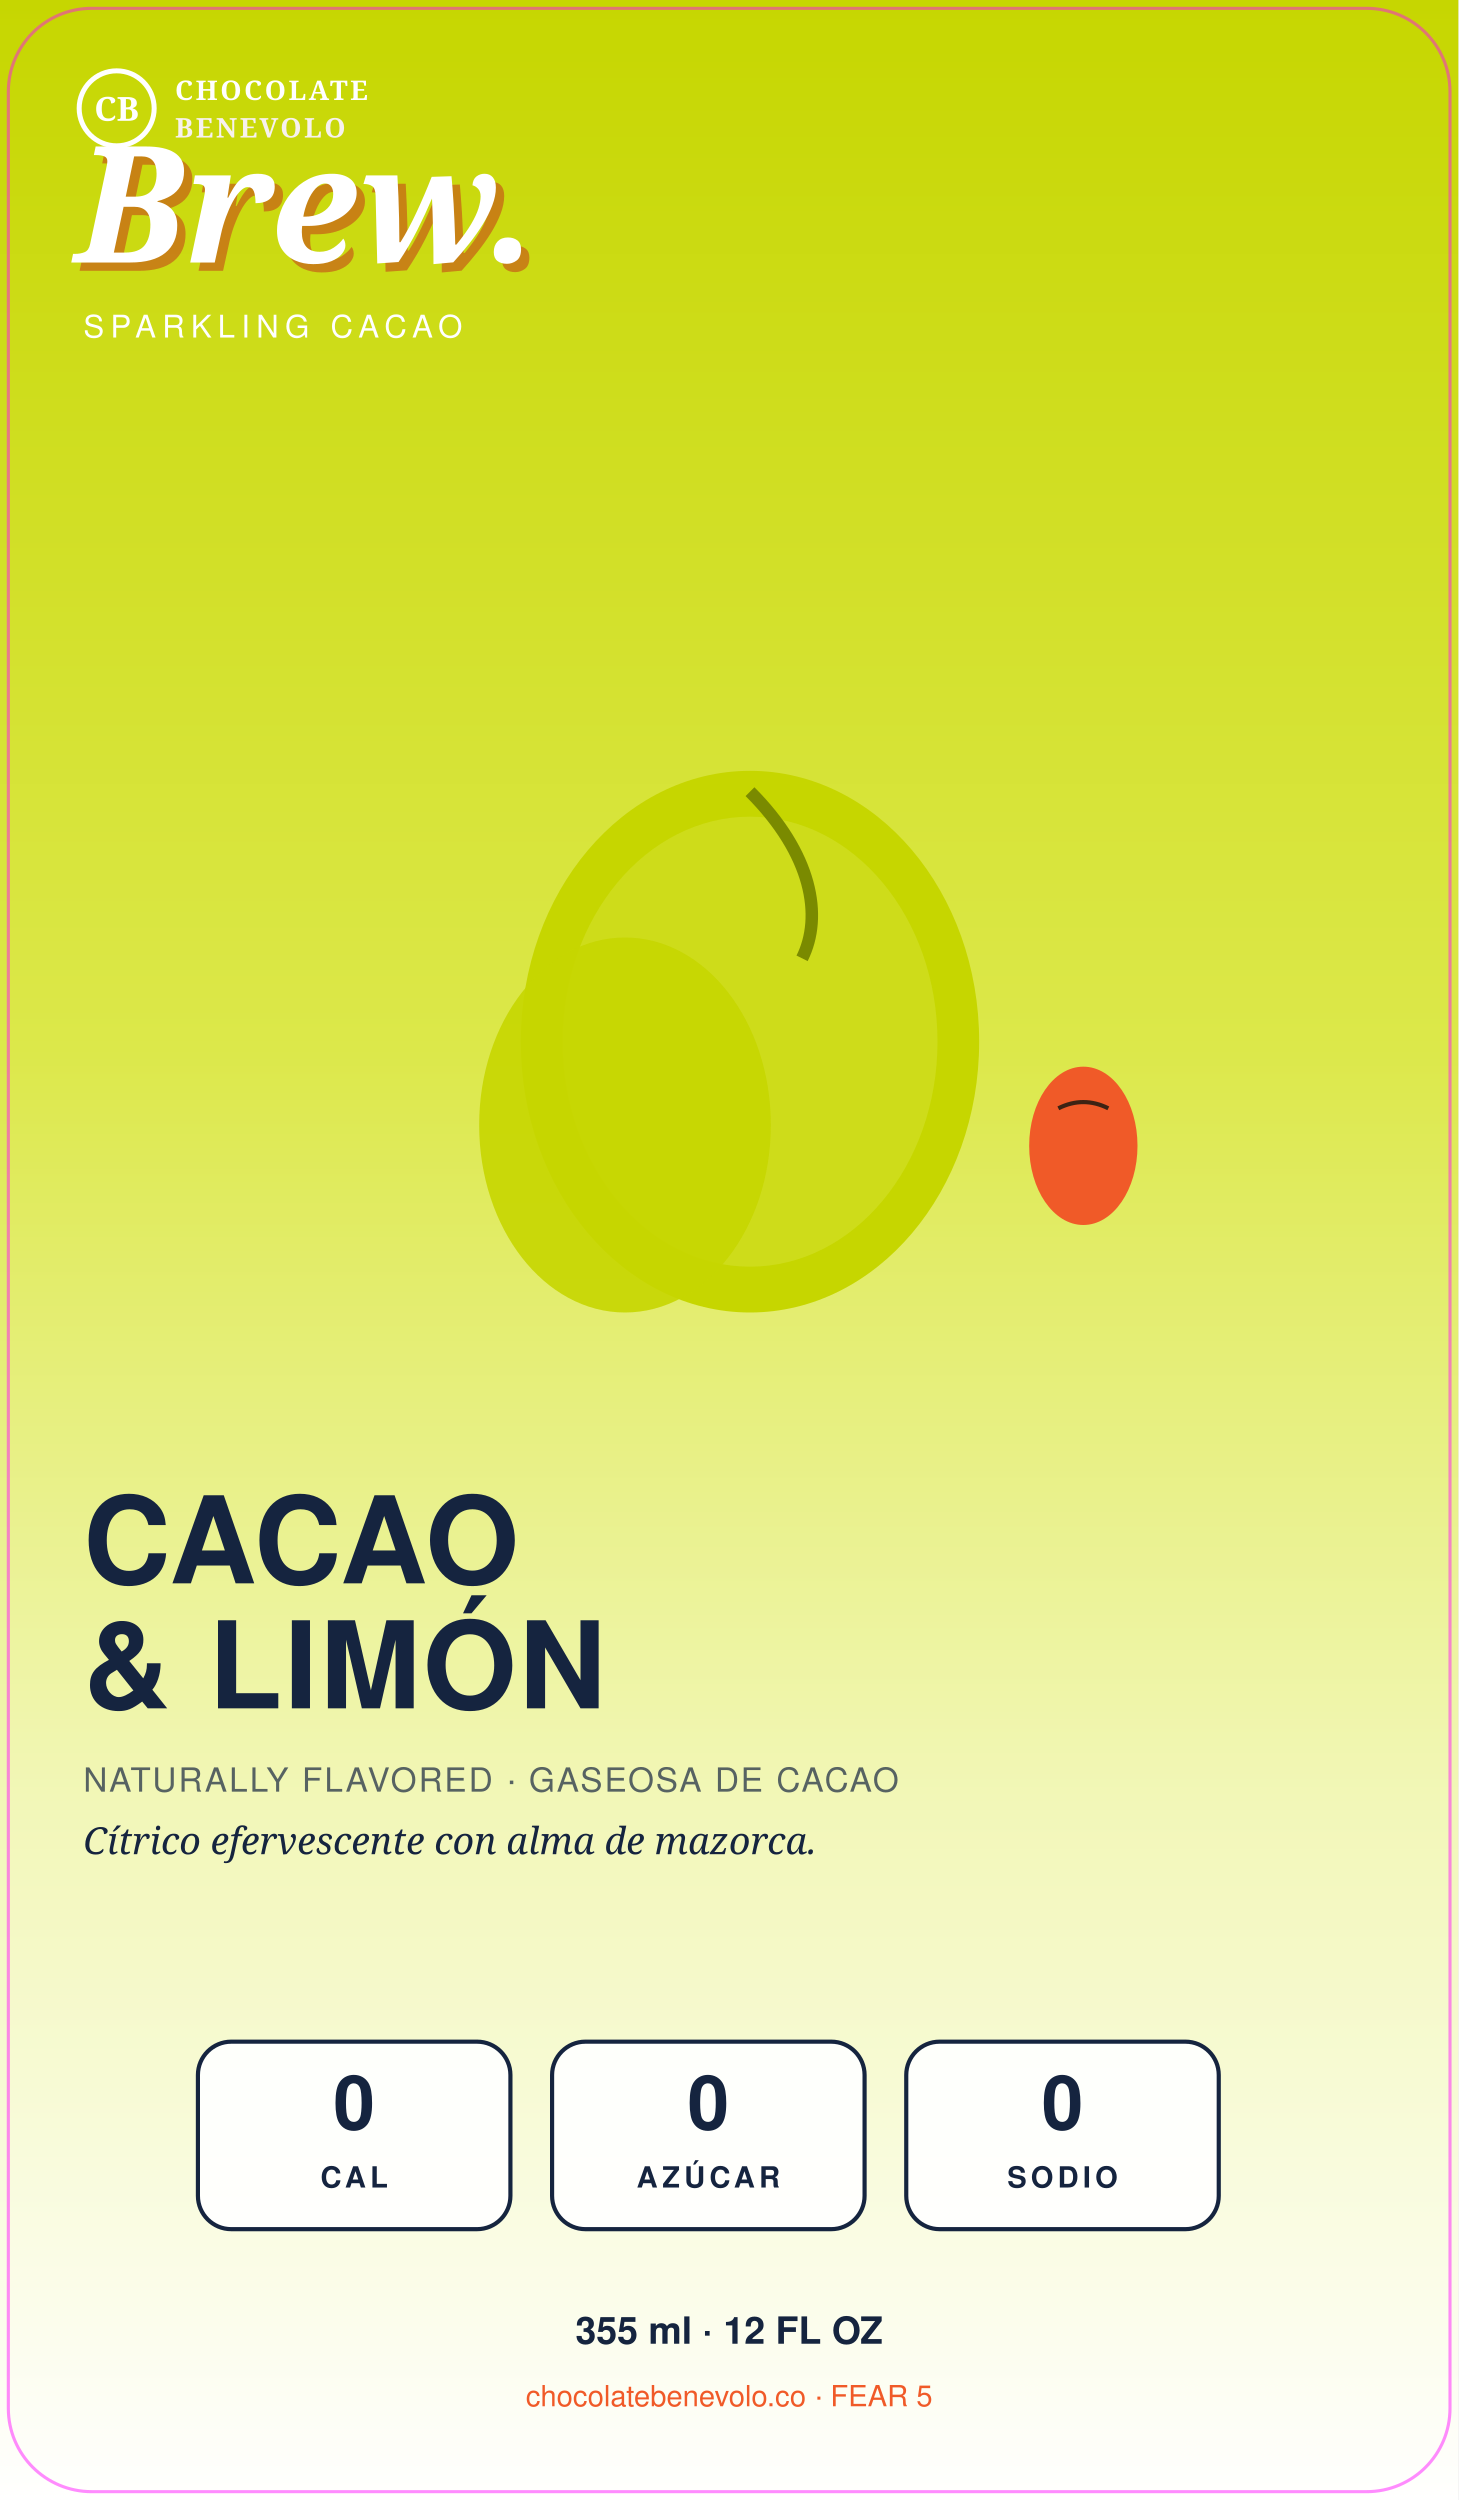
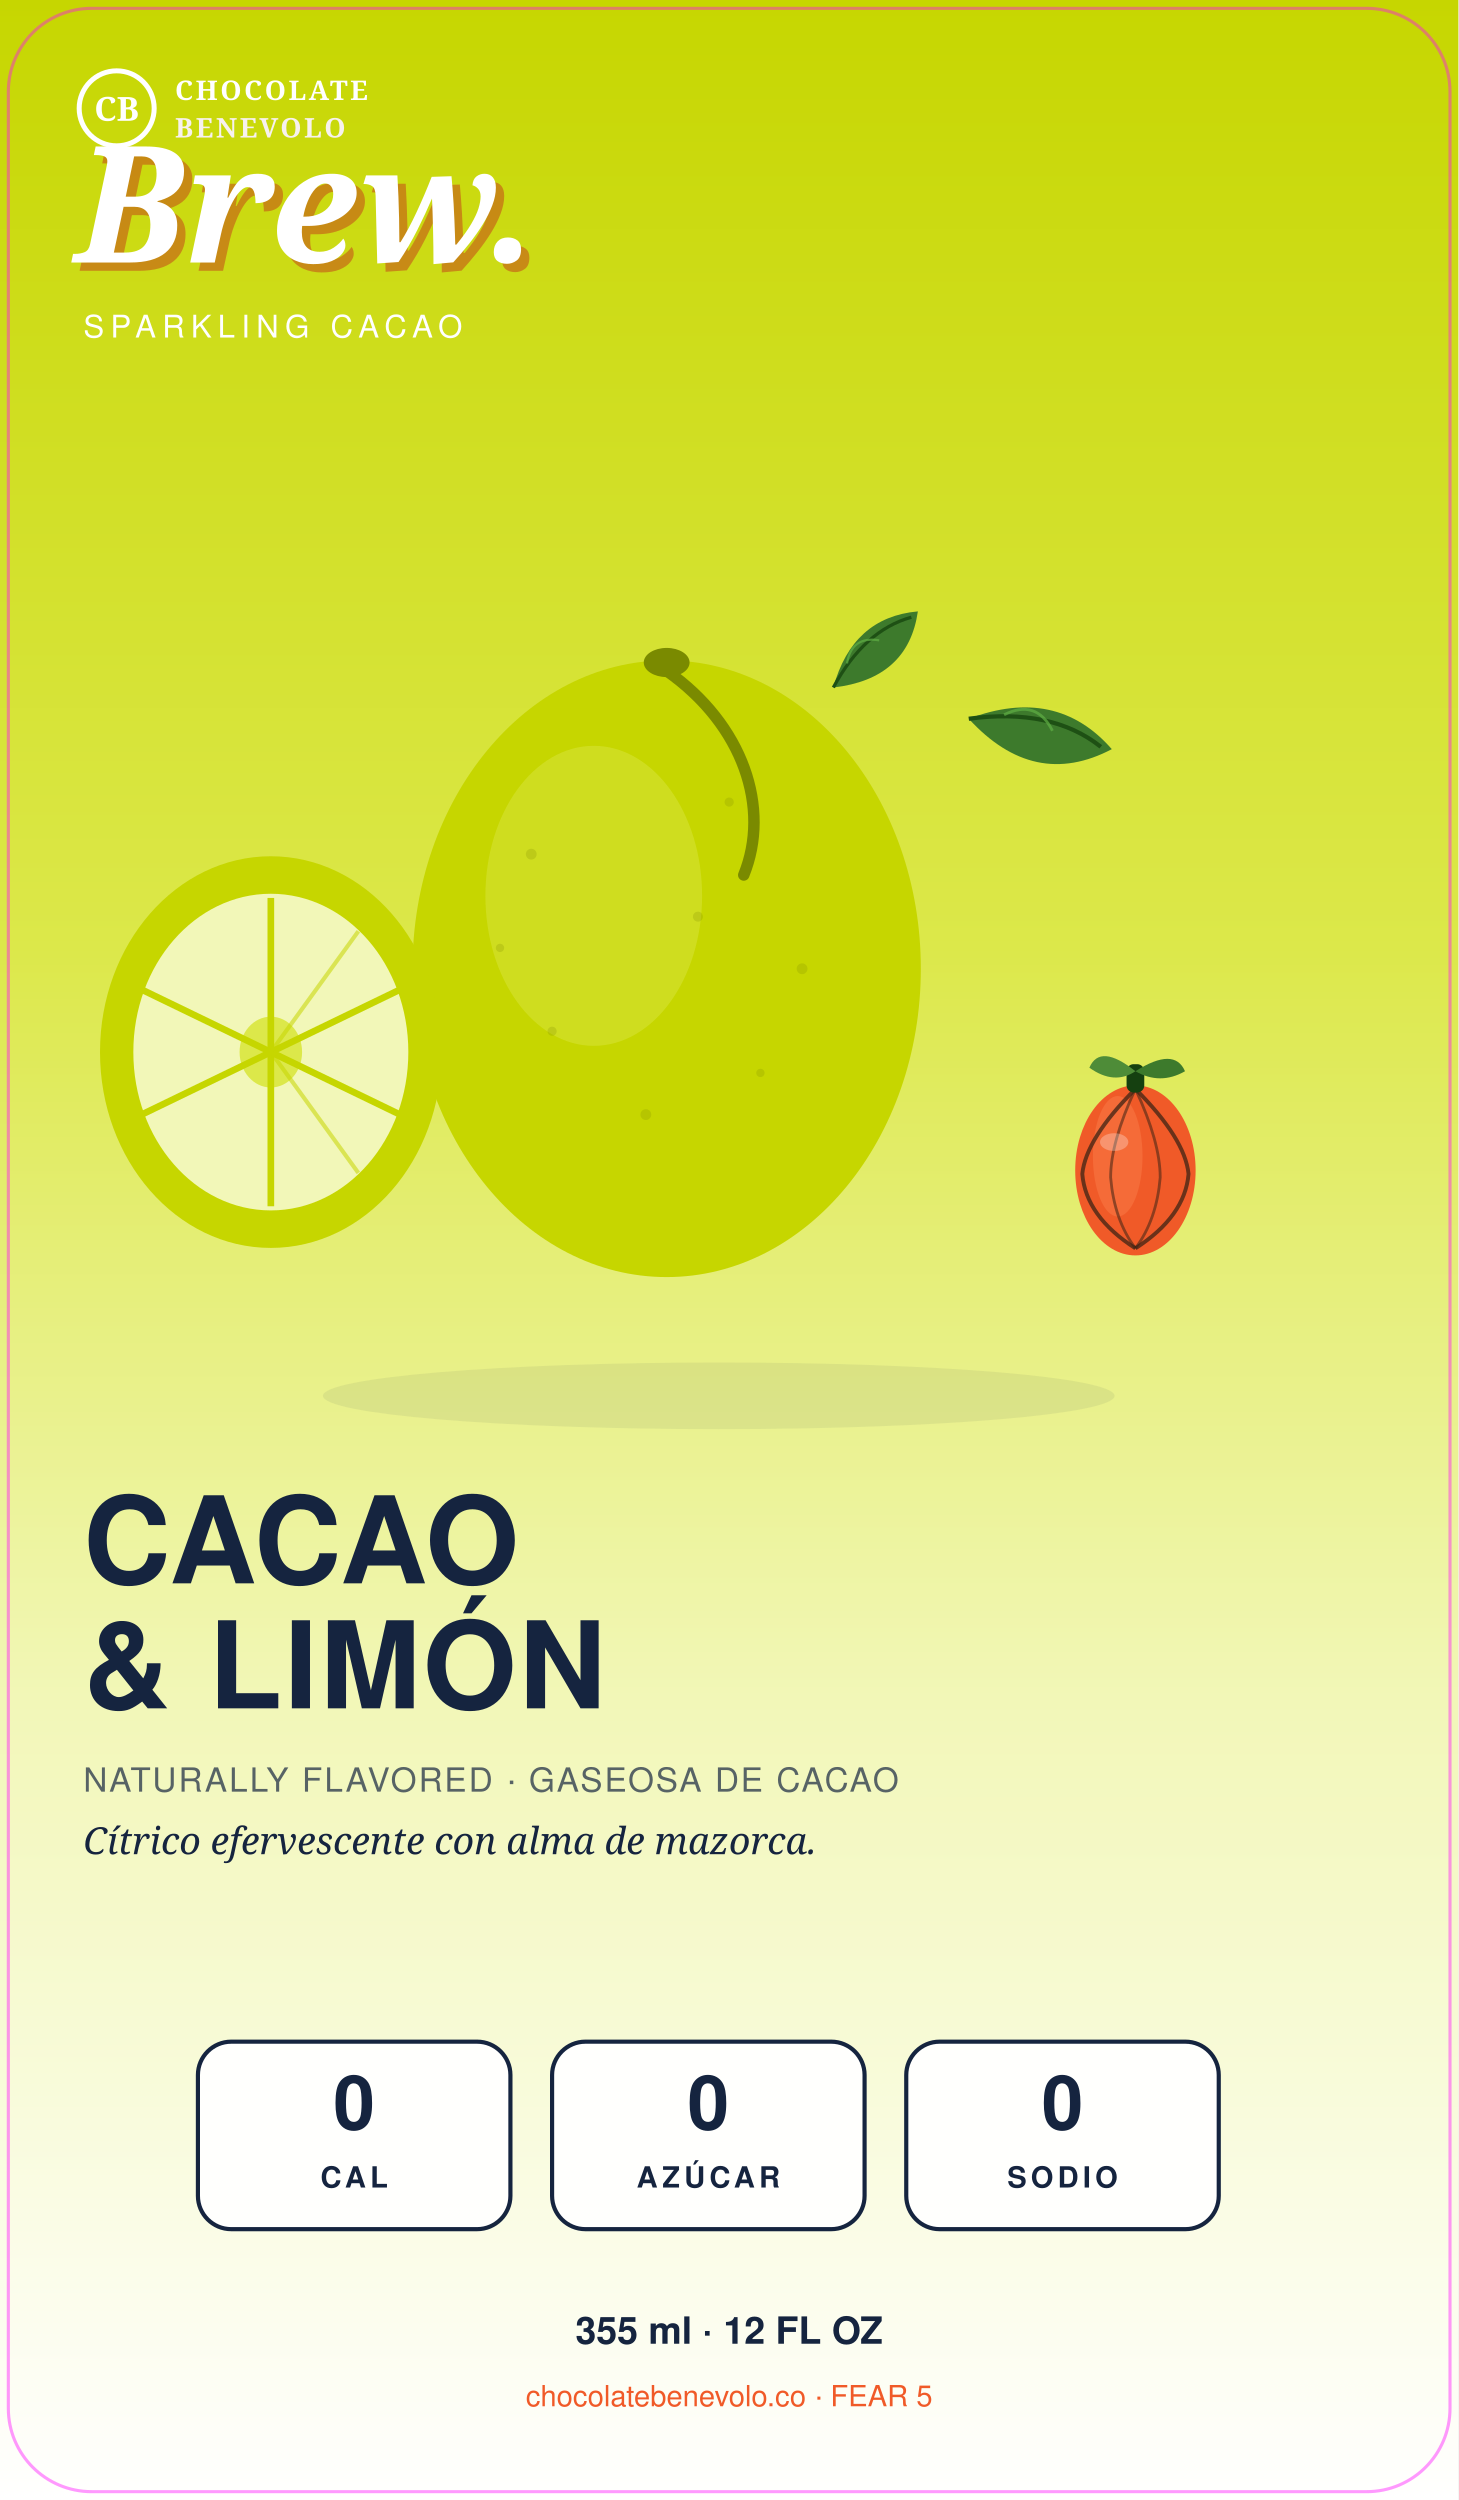
<svg xmlns="http://www.w3.org/2000/svg" width="70mm" height="120mm" viewBox="0 0 700 1200" role="img" aria-label="Brew. CACAO &amp; LIMÓN">
  <defs>
    <linearGradient id="wash" x1="0" y1="0" x2="0" y2="1">
      <stop offset="0%" stop-color="#C6D600" />
-       <stop offset="42%" stop-color="#DCE84A" />
-       <stop offset="72%" stop-color="#F2F7B8" />
+       <stop offset="38%" stop-color="#DCE84A" />
+       <stop offset="68%" stop-color="#F2F7B8" />
      <stop offset="100%" stop-color="#FFFFFF" />
    </linearGradient>
  </defs>
  <g id="ARTWORK">
    <rect width="700" height="1200" fill="url(#wash)" />
    <g id="LOCKUP_CB" transform="translate(36,32)">
      <circle cx="20" cy="20" r="18" fill="none" stroke="#FFFFFF" stroke-width="2.4" />
      <text x="20" y="26" text-anchor="middle" font-family="Georgia, serif" font-size="16" font-weight="700" fill="#FFFFFF">CB</text>
      <text x="48" y="16" font-family="Georgia, serif" font-size="13" font-weight="700" fill="#FFFFFF" letter-spacing="1.2">CHOCOLATE</text>
      <text x="48" y="34" font-family="Georgia, serif" font-size="13" font-weight="700" fill="#F7F1EE" letter-spacing="1.2">BENEVOLO</text>
    </g>
    <g id="WORDMARK">
-       <text x="40" y="130" font-family="Bodoni Moda, Didot, Georgia, serif" font-size="78" font-style="italic" font-weight="900" fill="#C43A18" opacity="0.55">Brew.</text>
+       <text x="40" y="130" font-family="Bodoni Moda, Didot, Georgia, serif" font-size="78" font-style="italic" font-weight="900" fill="#C43A18" opacity="0.5">Brew.</text>
      <text x="36" y="126" font-family="Bodoni Moda, Didot, Georgia, serif" font-size="78" font-style="italic" font-weight="900" fill="#FFFFFF">Brew.</text>
    </g>
    <text x="40" y="162" font-family="Outfit, Helvetica, Arial, sans-serif" font-size="15" fill="#FFFFFF" letter-spacing="3">SPARKLING CACAO</text>
-     <g id="FRUIT" transform="translate(140,340)">
-       <ellipse cx="220" cy="160" rx="110" ry="130" fill="#C6D600" />
-       <ellipse cx="220" cy="160" rx="90" ry="108" fill="#DCE84A" opacity="0.35" />
-       <path d="M220 40 C250 70 255 100 245 120" fill="none" stroke="#7A8A00" stroke-width="6" />
-       <ellipse cx="160" cy="200" rx="70" ry="90" fill="#C6D600" opacity="0.9" />
-       <ellipse cx="380" cy="210" rx="26" ry="38" fill="#F05A28" />
-       <path d="M368 192 Q380 186 392 192" fill="none" stroke="#3D2314" stroke-width="2" />
+     <g id="FRUIT" transform="translate(95,290)">
+       <g transform="translate(370,55) rotate(12) scale(1.35)">
+         <path d="M0 0 Q28 -18 52 0 Q28 20 0 0 Z" fill="#3D7A2C" />
+         <path d="M0 0 Q28 -10 48 0" fill="none" stroke="#1E5014" stroke-width="1.5" />
+         <path d="M12 -4 Q22 -12 30 -2" fill="none" stroke="#5FAF44" stroke-width="1" opacity="0.7" />
+       </g>
+       <g transform="translate(305,40) rotate(-42) scale(1.05)">
+         <path d="M0 0 Q28 -18 52 0 Q28 20 0 0 Z" fill="#3D7A2C" />
+         <path d="M0 0 Q28 -10 48 0" fill="none" stroke="#1E5014" stroke-width="1.5" />
+         <path d="M12 -4 Q22 -12 30 -2" fill="none" stroke="#5FAF44" stroke-width="1" opacity="0.7" />
+       </g>
+       <ellipse cx="225" cy="175" rx="122" ry="148" fill="#C6D600" />
+       <ellipse cx="190" cy="140" rx="52" ry="72" fill="#DCE84A" opacity="0.42" />
+       <path d="M225 32 C262 58 275 98 262 130" fill="none" stroke="#7A8A00" stroke-width="5.5" stroke-linecap="round" />
+       <ellipse cx="225" cy="28" rx="11" ry="7" fill="#7A8A00" />
+       <g fill="#7A8A00" opacity="0.22">
+         <circle cx="160" cy="120" r="2.6" />
+         <circle cx="255" cy="95" r="2.2" />
+         <circle cx="290" cy="175" r="2.6" />
+         <circle cx="170" cy="205" r="2.2" />
+         <circle cx="215" cy="245" r="2.6" />
+         <circle cx="270" cy="225" r="2" />
+         <circle cx="145" cy="165" r="2" />
+         <circle cx="240" cy="150" r="2.4" />
+       </g>
+       <g transform="translate(35,215)">
+         <ellipse cx="0" cy="0" rx="82" ry="94" fill="#C6D600" />
+         <ellipse cx="0" cy="0" rx="66" ry="76" fill="#F2F7B8" />
+         <ellipse cx="0" cy="0" rx="15" ry="17" fill="#DCE84A" />
+         <path d="M0 0 L0 -74 M0 0 L62 -30 M0 0 L62 30 M0 0 L0 74 M0 0 L-62 30 M0 0 L-62 -30" stroke="#C6D600" stroke-width="3.2" />
+         <path d="M0 0 L42 -58 M0 0 L42 58" stroke="#C6D600" stroke-width="2" opacity="0.55" />
+       </g>
+       <g transform="translate(450,265) scale(0.85)">
+         <ellipse cx="0" cy="8" rx="34" ry="48" fill="#F05A28" />
+         <ellipse cx="-10" cy="0" rx="14" ry="34" fill="#FF8A55" opacity="0.35" />
+         <path d="M0 -38 Q-28 -10 -30 10 Q-28 34 0 52" fill="none" stroke="#3D2314" stroke-width="2.2" opacity="0.75" />
+         <path d="M0 -38 Q-14 -8 -14 12 Q-12 36 0 52" fill="none" stroke="#3D2314" stroke-width="1.6" opacity="0.55" />
+         <path d="M0 -38 Q14 -8 14 12 Q12 36 0 52" fill="none" stroke="#3D2314" stroke-width="1.6" opacity="0.55" />
+         <path d="M0 -38 Q28 -10 30 10 Q28 34 0 52" fill="none" stroke="#3D2314" stroke-width="2.2" opacity="0.75" />
+         <rect x="-5" y="-52" width="10" height="16" rx="4" fill="#154010" />
+         <path d="M0 -48 Q22 -62 28 -48 Q14 -40 0 -48 Z" fill="#3D7A2C" />
+         <path d="M0 -48 Q-20 -64 -26 -50 Q-12 -40 0 -48 Z" fill="#4E8C38" />
+         <ellipse cx="-12" cy="-8" rx="8" ry="5" fill="#FFFFFF" opacity="0.28" />
+       </g>
+       <ellipse cx="250" cy="380" rx="190" ry="16" fill="#15243F" opacity="0.07" />
    </g>
    <text x="40" y="760" font-family="Outfit, Helvetica, Arial, sans-serif" font-size="58" font-weight="900" fill="#15243F" letter-spacing="1">CACAO</text>
    <text x="40" y="820" font-family="Outfit, Helvetica, Arial, sans-serif" font-size="58" font-weight="900" fill="#15243F" letter-spacing="1">&amp; LIMÓN</text>
    <text x="40" y="860" font-family="Outfit, Helvetica, Arial, sans-serif" font-size="16" fill="#15243F" opacity="0.7" letter-spacing="1">NATURALLY FLAVORED · GASEOSA DE CACAO</text>
    <text x="40" y="890" font-family="Georgia, serif" font-size="18" font-style="italic" fill="#15243F">Cítrico efervescente con alma de mazorca.</text>
    <g transform="translate(95,980)">
-       <rect width="150" height="90" rx="16" fill="#FFFFFF" fill-opacity="0.92" stroke="#15243F" stroke-width="2" />
+       <rect width="150" height="90" rx="16" fill="#FFFFFF" fill-opacity="0.94" stroke="#15243F" stroke-width="2" />
      <text x="75" y="42" text-anchor="middle" font-family="Outfit, Helvetica, Arial, sans-serif" font-size="36" font-weight="900" fill="#15243F">0</text>
      <text x="75" y="70" text-anchor="middle" font-family="Outfit, Helvetica, Arial, sans-serif" font-size="14" font-weight="700" fill="#15243F" letter-spacing="2">CAL</text>
    </g>
    <g transform="translate(265,980)">
-       <rect width="150" height="90" rx="16" fill="#FFFFFF" fill-opacity="0.92" stroke="#15243F" stroke-width="2" />
+       <rect width="150" height="90" rx="16" fill="#FFFFFF" fill-opacity="0.94" stroke="#15243F" stroke-width="2" />
      <text x="75" y="42" text-anchor="middle" font-family="Outfit, Helvetica, Arial, sans-serif" font-size="36" font-weight="900" fill="#15243F">0</text>
      <text x="75" y="70" text-anchor="middle" font-family="Outfit, Helvetica, Arial, sans-serif" font-size="14" font-weight="700" fill="#15243F" letter-spacing="2">AZÚCAR</text>
    </g>
    <g transform="translate(435,980)">
-       <rect width="150" height="90" rx="16" fill="#FFFFFF" fill-opacity="0.92" stroke="#15243F" stroke-width="2" />
+       <rect width="150" height="90" rx="16" fill="#FFFFFF" fill-opacity="0.94" stroke="#15243F" stroke-width="2" />
      <text x="75" y="42" text-anchor="middle" font-family="Outfit, Helvetica, Arial, sans-serif" font-size="36" font-weight="900" fill="#15243F">0</text>
      <text x="75" y="70" text-anchor="middle" font-family="Outfit, Helvetica, Arial, sans-serif" font-size="14" font-weight="700" fill="#15243F" letter-spacing="2">SODIO</text>
    </g>
    <text x="350" y="1125" text-anchor="middle" font-family="Outfit, Helvetica, Arial, sans-serif" font-size="18" font-weight="700" fill="#15243F">355 ml · 12 FL OZ</text>
    <text x="350" y="1155" text-anchor="middle" font-family="Outfit, Helvetica, Arial, sans-serif" font-size="14" fill="#F05A28">chocolatebenevolo.co · FEAR 5</text>
  </g>
-   <g id="DIELINE_CUT" fill="none" stroke="#FF00FF" stroke-width="1.5" opacity="0.45">
+   <g id="DIELINE_CUT" fill="none" stroke="#FF00FF" stroke-width="1.5" opacity="0.4">
    <rect x="4" y="4" width="692" height="1192" rx="40" />
  </g>
</svg>
